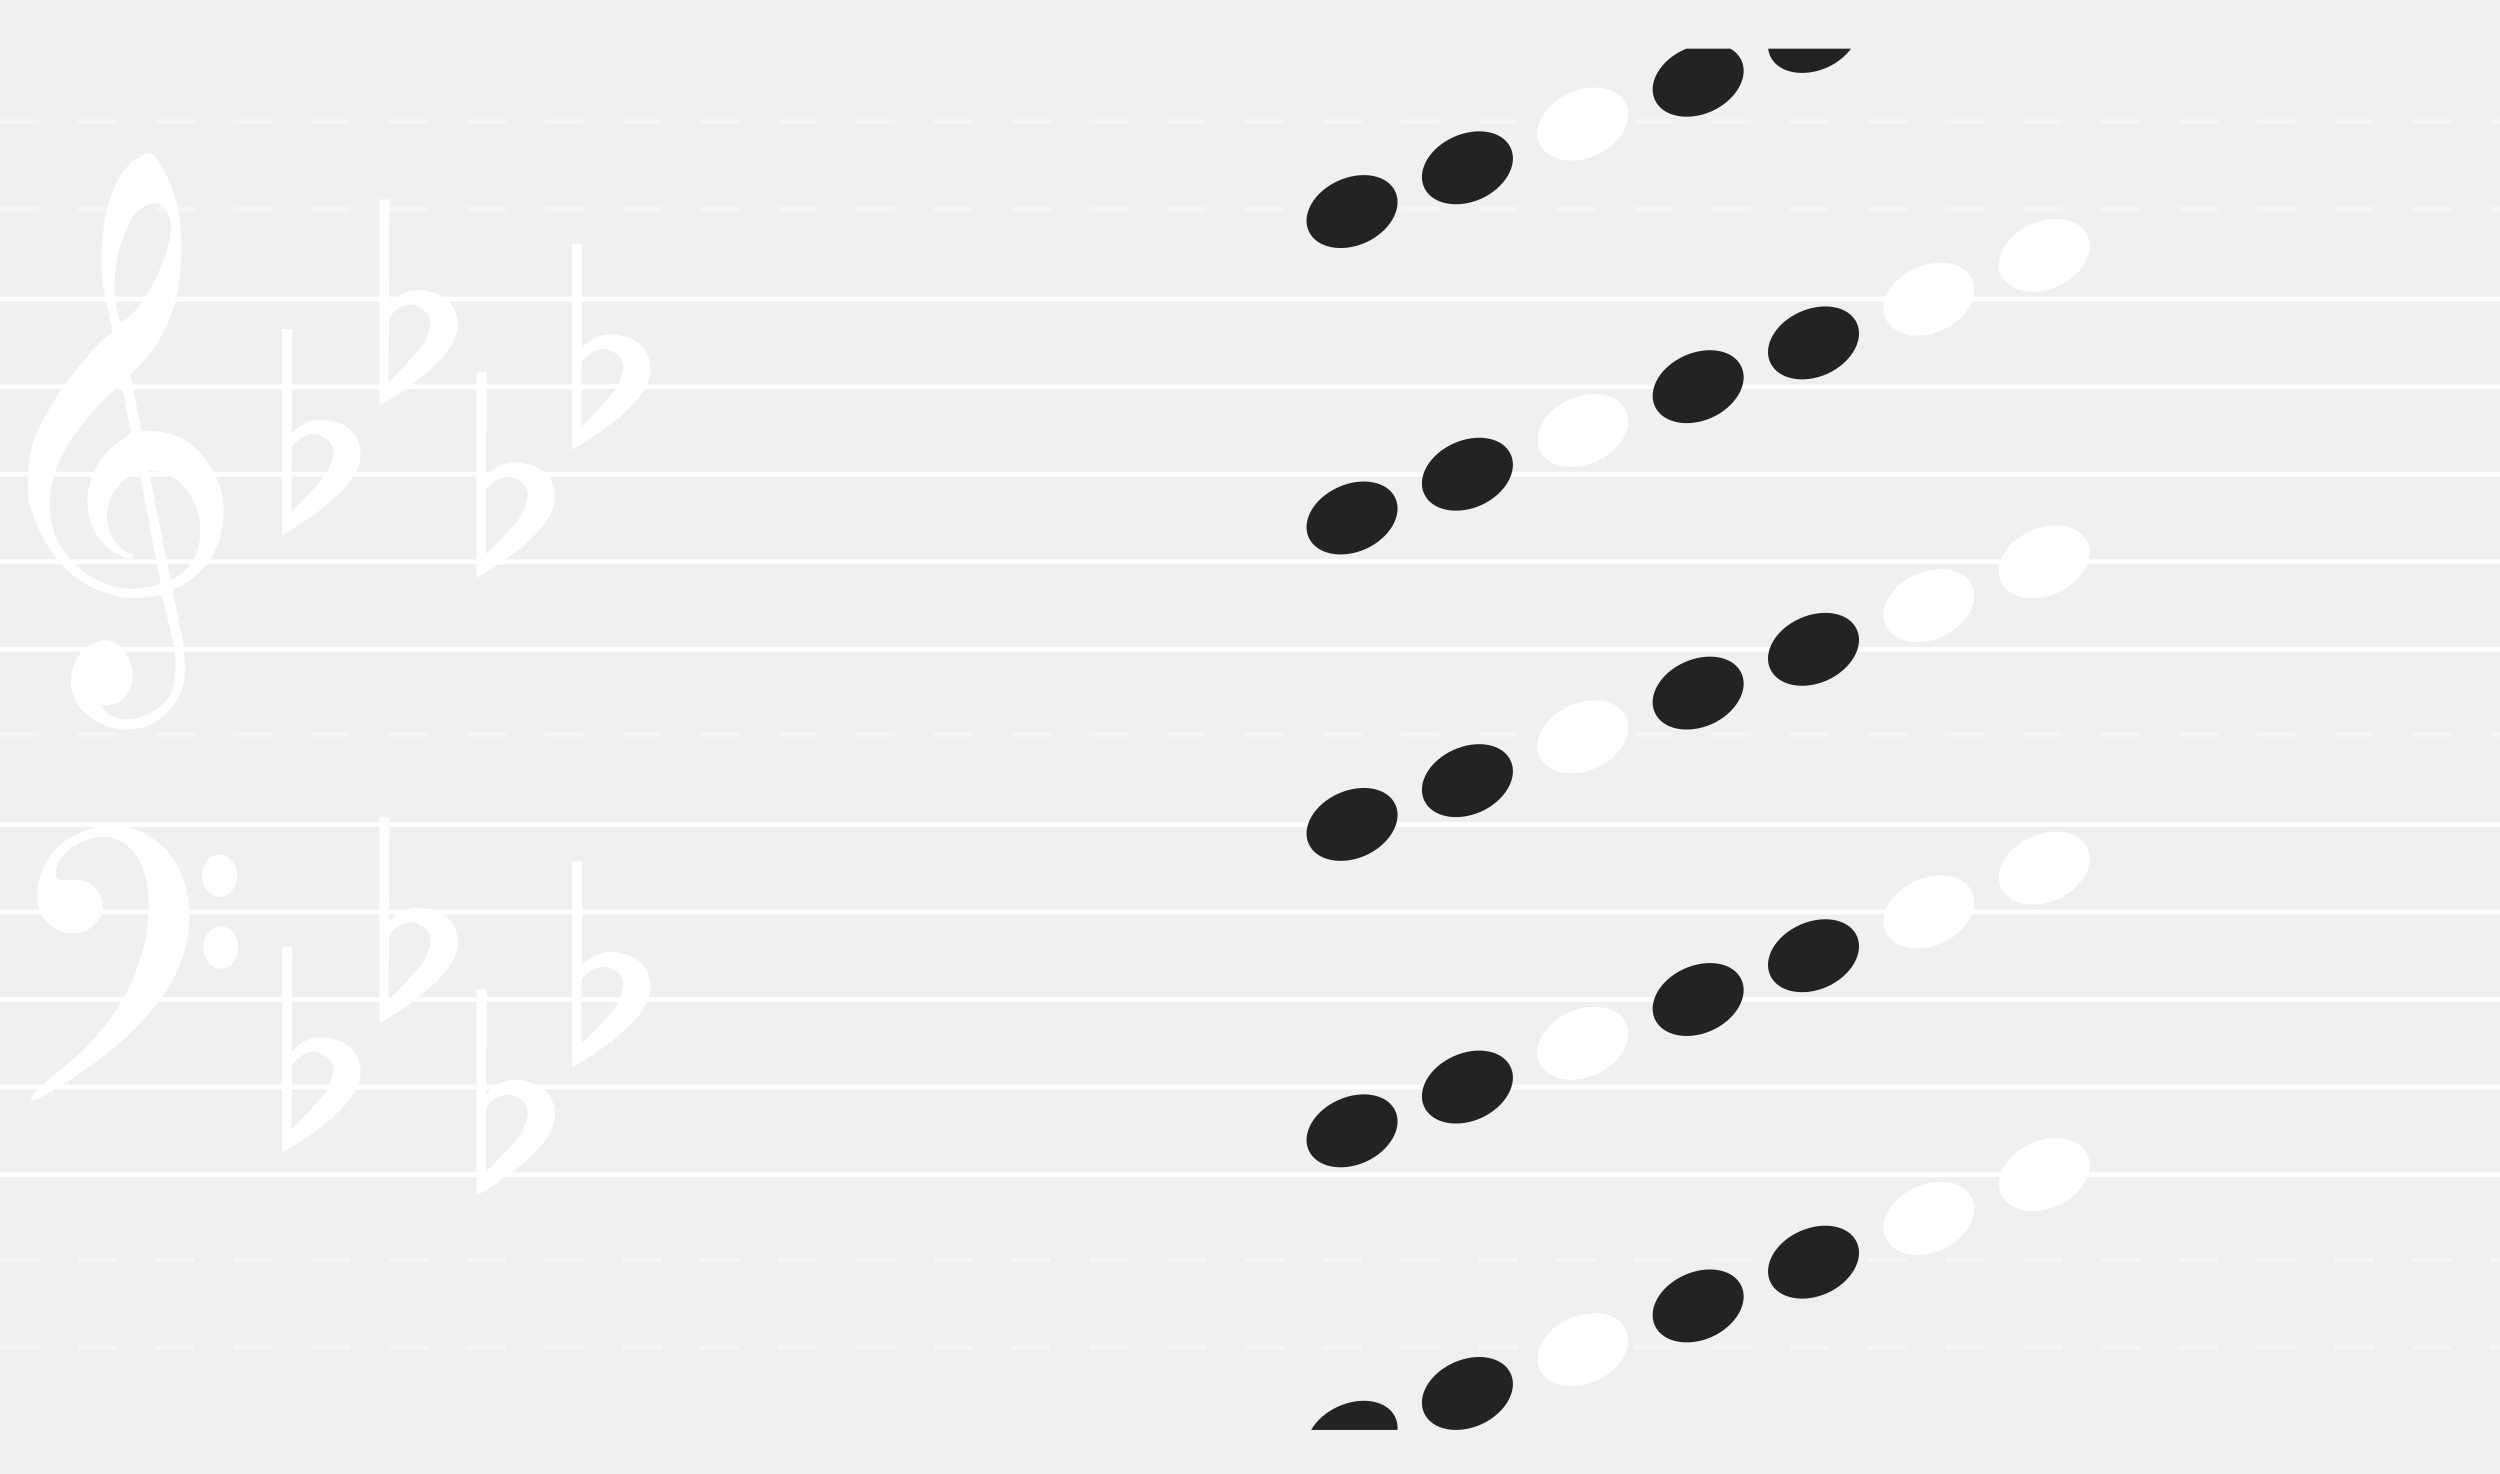
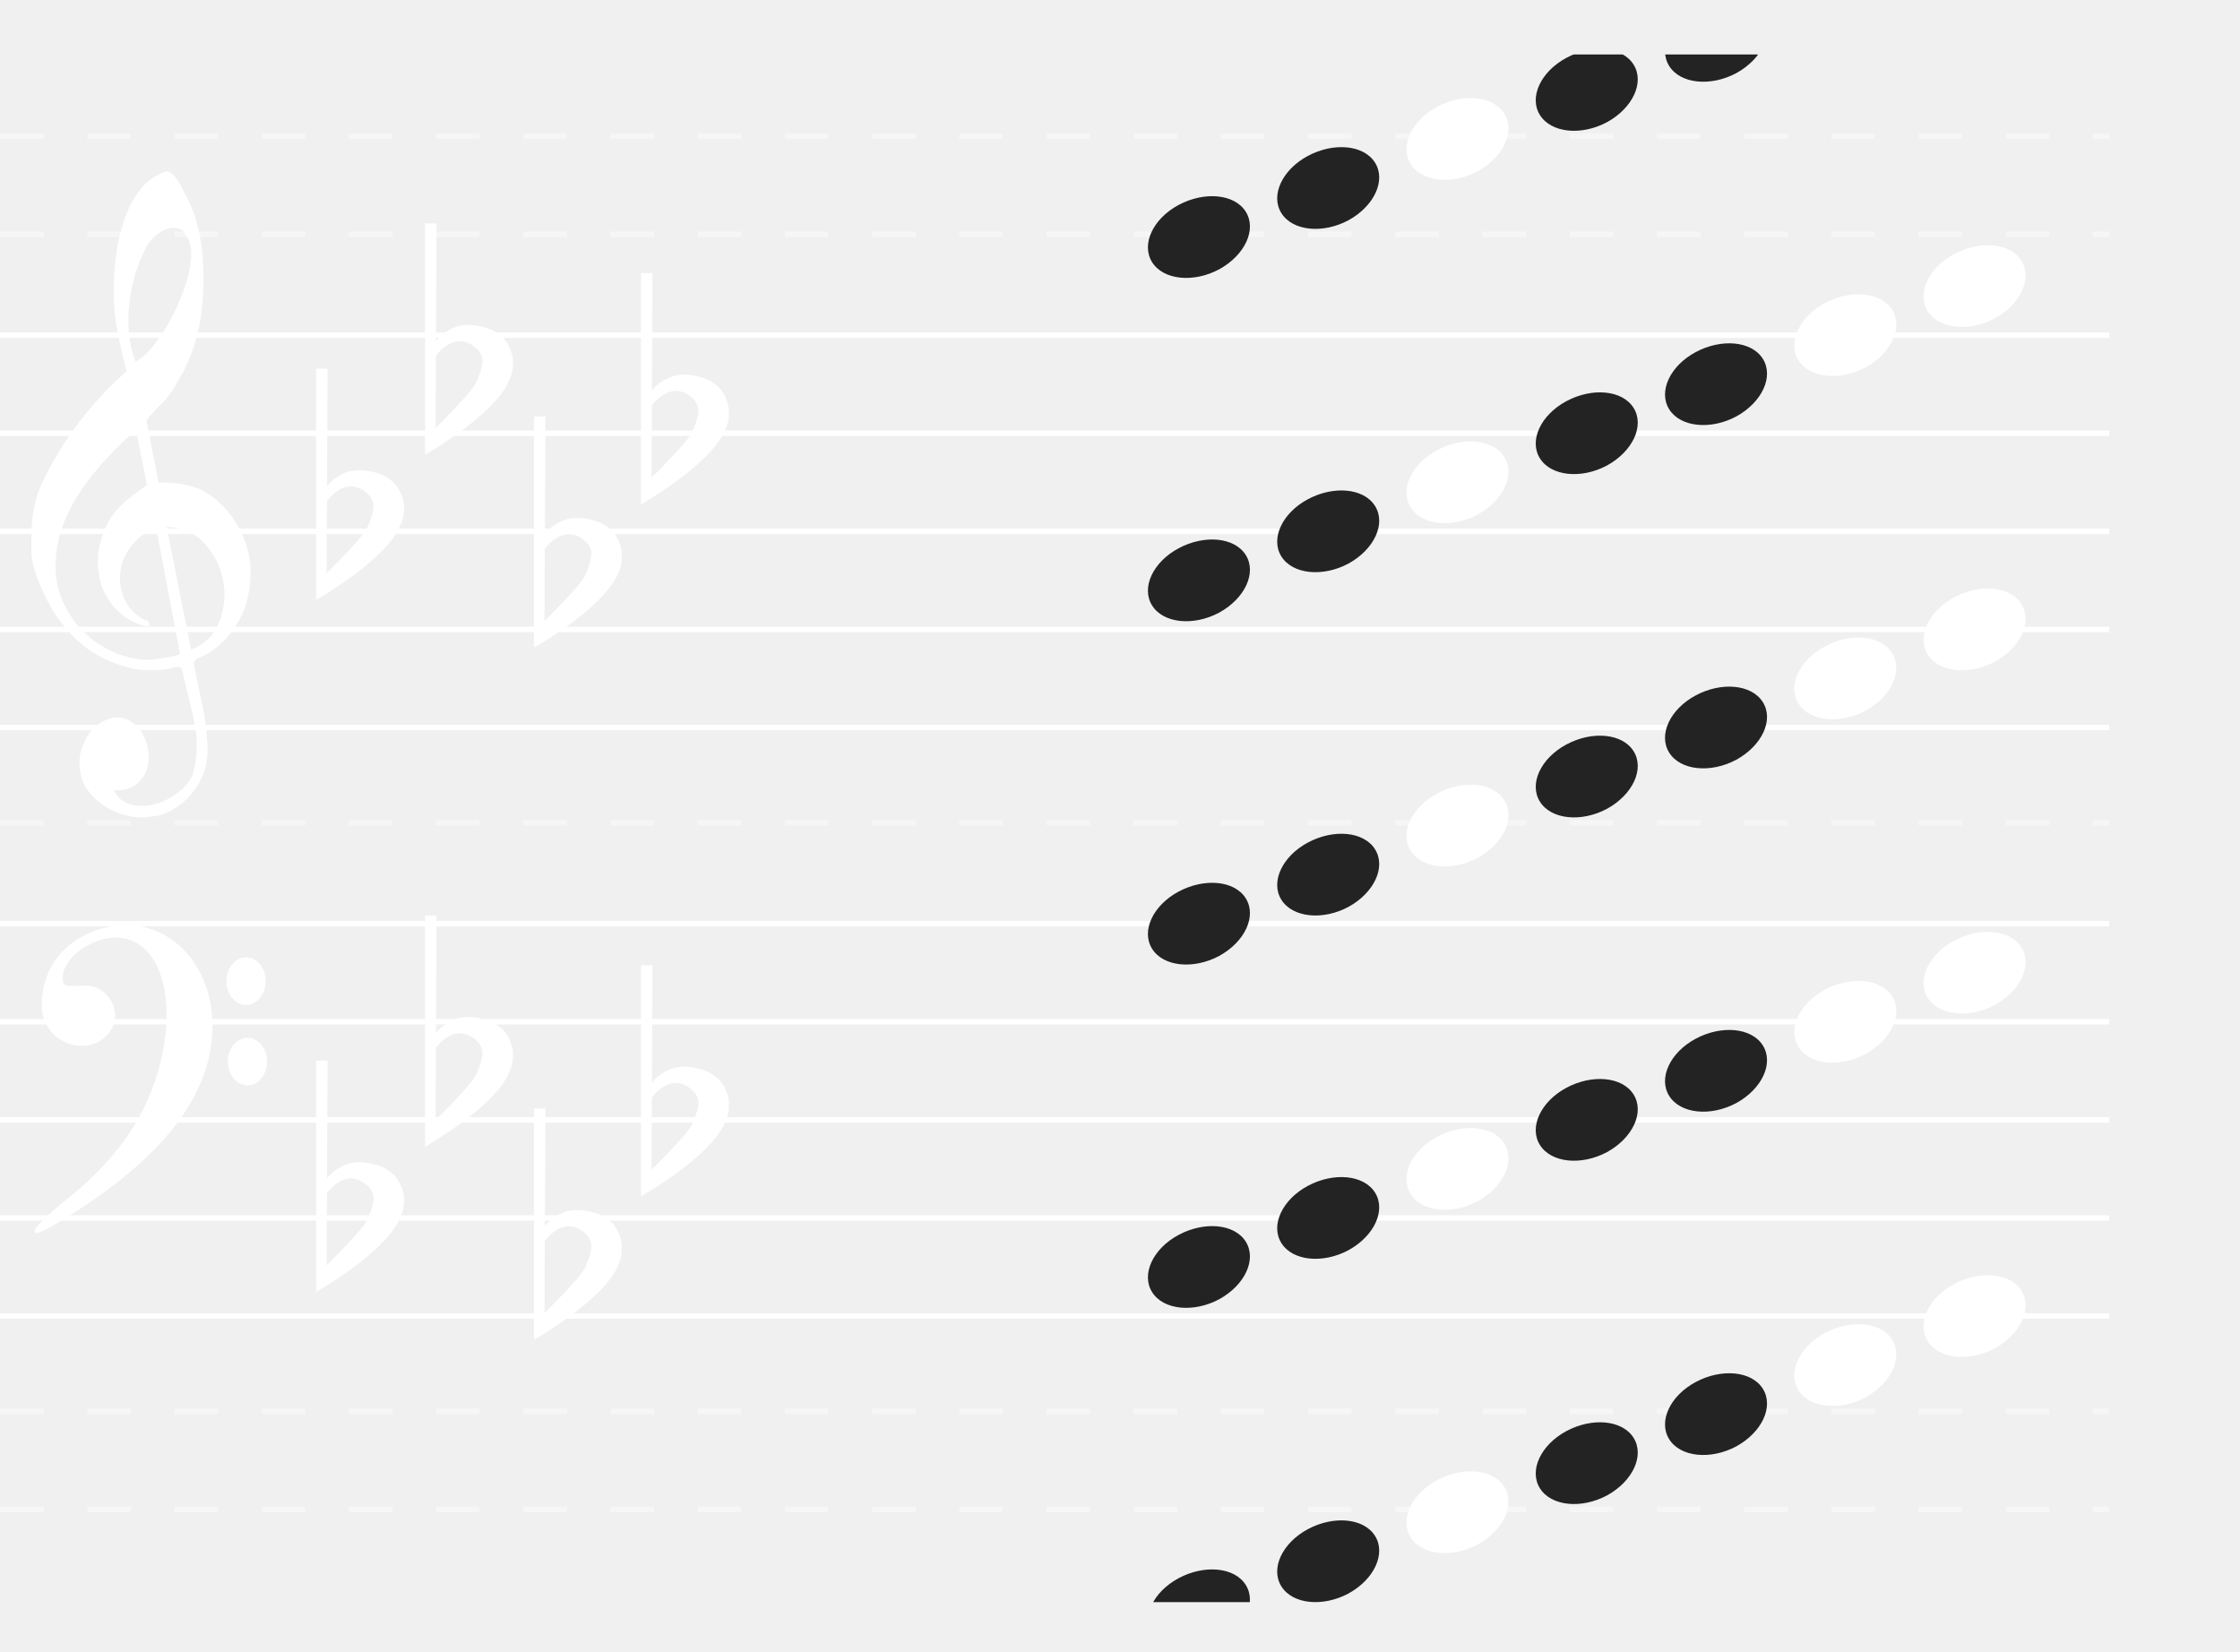
- <svg xmlns="http://www.w3.org/2000/svg" width="514" height="303" viewBox="0 0 514 303" fill="none">
-   <line y1="25" x2="514" y2="25" stroke="white" stroke-opacity="0.4" stroke-dasharray="8 8" />
-   <line y1="43" x2="514" y2="43" stroke="white" stroke-opacity="0.4" stroke-dasharray="8 8" />
-   <path d="M0 61.5H514" stroke="white" />
-   <path d="M0 79.5H514" stroke="white" />
-   <path d="M0 97.5H514" stroke="white" />
-   <path d="M0 115.5H514" stroke="white" />
-   <path d="M0 133.5H514" stroke="white" />
-   <line x1="4.2447e-08" y1="151" x2="514" y2="151" stroke="white" stroke-opacity="0.4" stroke-dasharray="8 8" />
-   <path d="M0 169.5H514" stroke="white" />
-   <path d="M0 187.5H514" stroke="white" />
-   <path d="M0 205.5H514" stroke="white" />
-   <path d="M0 223.5H514" stroke="white" />
-   <path d="M0 241.5H514" stroke="white" />
-   <line x1="4.2447e-08" y1="259" x2="514" y2="259" stroke="white" stroke-opacity="0.4" stroke-dasharray="8 8" />
-   <line x1="4.2447e-08" y1="277" x2="514" y2="277" stroke="white" stroke-opacity="0.4" stroke-dasharray="8 8" />
+ <svg xmlns="http://www.w3.org/2000/svg" width="411" height="303" viewBox="0 0 411 303" fill="none">
+   <line y1="25" x2="387" y2="25" stroke="white" stroke-opacity="0.4" stroke-dasharray="8 8" />
+   <line y1="43" x2="387" y2="43" stroke="white" stroke-opacity="0.4" stroke-dasharray="8 8" />
+   <path d="M0 61.5H387" stroke="white" />
+   <path d="M0 79.5H387" stroke="white" />
+   <path d="M0 97.5H387" stroke="white" />
+   <path d="M0 115.5H387" stroke="white" />
+   <path d="M0 133.5H387" stroke="white" />
+   <line x1="4.2447e-08" y1="151" x2="387" y2="151" stroke="white" stroke-opacity="0.4" stroke-dasharray="8 8" />
+   <path d="M0 169.5H387" stroke="white" />
+   <path d="M0 187.5H387" stroke="white" />
+   <path d="M0 205.5H387" stroke="white" />
+   <path d="M0 223.5H387" stroke="white" />
+   <path d="M0 241.5H387" stroke="white" />
+   <line x1="4.2447e-08" y1="259" x2="387" y2="259" stroke="white" stroke-opacity="0.4" stroke-dasharray="8 8" />
+   <line x1="4.2447e-08" y1="277" x2="387" y2="277" stroke="white" stroke-opacity="0.4" stroke-dasharray="8 8" />
  <path d="M28.663 96.938C26.878 97.542 25.403 98.563 24.238 99.999C23.073 101.435 22.363 103.004 22.108 104.705C21.853 106.406 22.062 108.088 22.736 109.751C23.41 111.414 24.675 112.756 26.532 113.777C26.969 113.777 27.242 113.966 27.352 114.344C27.461 114.722 27.297 114.91 26.86 114.91C25.076 114.533 23.51 113.758 22.162 112.586C19.649 110.431 18.266 107.654 18.011 104.252C17.865 102.551 18.02 100.907 18.475 99.319C18.93 97.731 19.558 96.276 20.36 94.953C21.343 93.555 22.508 92.345 23.856 91.325C23.928 91.249 24.138 91.079 24.484 90.814C24.83 90.55 25.167 90.304 25.494 90.077C25.822 89.851 26.314 89.491 26.969 89L24.948 78.908C23.164 80.457 21.398 82.168 19.65 84.039C17.901 85.91 16.317 87.885 14.897 89.964C13.477 92.043 12.339 94.245 11.483 96.569C10.627 98.894 10.199 101.341 10.199 103.912C10.199 106.293 10.682 108.532 11.647 110.63C12.612 112.728 13.896 114.552 15.498 116.101C17.1 117.651 18.948 118.87 21.043 119.759C23.137 120.647 25.258 121.091 27.406 121.091C27.48 121.091 27.816 121.053 28.417 120.977C29.018 120.902 29.655 120.808 30.329 120.694C31.003 120.581 31.622 120.458 32.186 120.325C32.75 120.193 33.033 120.051 33.033 119.9L32.705 118.313C31.285 110.866 29.937 103.741 28.663 96.938ZM30.575 96.711L35.054 119.22C37.64 118.199 39.387 116.451 40.298 113.975C41.209 111.5 41.417 108.986 40.926 106.435C40.434 103.883 39.278 101.624 37.457 99.659C35.637 97.693 33.342 96.711 30.575 96.711ZM24.839 66.378C25.968 65.772 27.015 64.866 27.98 63.656C28.945 62.447 29.837 61.152 30.657 59.772C31.476 58.393 32.186 56.985 32.787 55.548C33.388 54.112 33.87 52.808 34.234 51.636C34.635 50.389 34.908 48.99 35.054 47.441C35.2 45.891 34.963 44.587 34.344 43.528C33.907 42.584 33.334 42.036 32.623 41.884C31.913 41.733 31.203 41.79 30.493 42.054C29.783 42.319 29.109 42.744 28.471 43.33C27.834 43.916 27.37 44.435 27.079 44.889C26.277 46.363 25.576 48.007 24.976 49.822C24.375 51.636 23.965 53.517 23.747 55.464C23.528 57.41 23.501 59.281 23.665 61.077C23.828 62.872 24.22 64.639 24.839 66.378ZM23.2 68.135C22.581 65.641 22.035 63.193 21.561 60.793C21.088 58.393 20.851 55.926 20.851 53.394C20.851 51.542 20.979 49.51 21.234 47.299C21.489 45.088 21.953 42.933 22.627 40.835C23.3 38.737 24.229 36.857 25.413 35.194C26.596 33.531 28.171 32.321 30.138 31.565C30.32 31.49 30.502 31.452 30.684 31.452C30.939 31.452 31.239 31.603 31.585 31.906C31.931 32.208 32.295 32.652 32.678 33.238C33.06 33.824 33.397 34.428 33.688 35.052C33.979 35.676 34.198 36.101 34.344 36.328C35.327 38.256 36.046 40.306 36.502 42.479C36.957 44.653 37.221 46.817 37.294 48.971C37.439 52.222 37.266 55.435 36.775 58.61C36.283 61.785 35.291 64.885 33.797 67.908C33.288 68.816 32.769 69.732 32.241 70.658C31.713 71.585 31.085 72.482 30.356 73.351C30.211 73.503 29.947 73.777 29.564 74.173C29.181 74.57 28.79 74.977 28.389 75.392C27.989 75.808 27.634 76.196 27.324 76.554C27.015 76.914 26.86 77.131 26.86 77.207L29.099 88.546C29.114 88.621 30.22 88.546 30.22 88.546C32.357 88.574 34.619 88.933 36.584 89.737C38.477 90.644 40.107 91.891 41.473 93.479C42.838 95.067 43.93 96.853 44.75 98.837C45.569 100.821 45.979 102.834 45.979 104.875C45.979 106.916 45.687 108.995 45.105 111.112C43.612 115.119 41.227 118.086 37.949 120.013C37.585 120.24 37.066 120.496 36.392 120.779C35.719 121.062 35.455 121.507 35.6 122.111C36.474 126.23 37.066 129.063 37.376 130.616C37.685 132.168 37.913 134.172 38.058 136.626C38.204 138.973 37.812 141.084 36.884 142.972C35.955 144.869 34.708 146.407 33.142 147.595C31.576 148.79 30.147 149.484 28.854 149.698C27.561 149.906 26.678 150.006 26.205 150.006C24.566 150.006 22.963 149.684 21.398 149.04C19.467 148.289 17.847 147.137 16.536 145.584C15.225 144.031 14.569 142.142 14.569 139.917C14.569 138.515 14.961 137.077 15.744 135.603C16.527 134.129 17.556 133.07 18.83 132.433C20.25 131.675 21.534 131.467 22.681 131.803C23.828 132.147 24.775 132.791 25.522 133.735C26.268 134.68 26.787 135.825 27.079 137.163C27.37 138.508 27.352 139.76 27.024 140.933C26.696 142.107 26.032 143.101 25.03 143.91C24.029 144.725 22.636 145.09 20.851 145.019C21.58 146.378 22.599 147.237 23.91 147.595C25.221 147.96 26.569 147.981 27.952 147.68C29.337 147.38 30.638 146.822 31.858 146.006C33.078 145.198 34.035 144.318 34.726 143.373C35.163 142.693 35.491 141.806 35.71 140.711C35.928 139.61 36.056 138.472 36.092 137.277C36.128 136.089 36.092 135.159 35.983 134.501C35.873 133.835 35.691 132.805 35.436 131.41C34.344 126.838 33.652 123.962 33.36 122.788C33.215 122.414 32.823 122.291 32.186 122.423C31.549 122.556 31.012 122.679 30.575 122.788C27.443 123.21 24.821 123.017 22.709 122.225C19.431 121.318 16.545 119.701 14.05 117.377C11.556 115.053 9.553 112.237 8.042 108.929C6.53 105.622 5.775 103.108 5.775 101.388C5.775 99.669 5.775 98.582 5.775 98.128C5.775 95.067 6.285 92.194 7.304 89.51C9.234 85.314 11.52 81.459 14.16 77.944C16.8 74.429 19.813 71.159 23.2 68.135Z" fill="white" />
  <path d="M49.003 194.808C49.003 197.22 47.391 199.175 45.404 199.175C43.416 199.175 41.805 197.22 41.805 194.808C41.805 192.396 43.416 190.441 45.404 190.441C47.391 190.441 49.003 192.396 49.003 194.808ZM48.754 180.042C48.754 182.454 47.143 184.409 45.155 184.409C43.168 184.409 41.556 182.454 41.556 180.042C41.556 177.63 43.168 175.675 45.155 175.675C47.143 175.675 48.754 177.63 48.754 180.042ZM6.368 225.885C6.368 225.261 8.96 222.695 12.128 220.182C18.939 214.778 23.857 208.866 26.718 202.645C33.279 188.379 31.2 173.504 22.457 172.146C17.621 171.394 11.498 175.482 11.498 179.461C11.498 180.938 11.824 181.057 15.369 180.873C19.707 180.649 22.642 185.54 20.295 189.081C16.585 194.678 7.651 191.463 7.651 184.532C7.651 178.458 10.842 173.623 16.459 171.189C28.479 165.98 39.92 175.583 38.918 190.04C38.097 201.89 29.19 212.956 11.899 223.611C7.797 226.139 6.368 226.726 6.368 225.885Z" fill="white" />
  <path d="M58 194.649H60.104L59.929 232.519L58 237.045V194.649Z" fill="white" />
  <path d="M67.468 223.689C68.169 221.872 68.344 221.474 68.519 220.247C68.695 219.019 67.818 217.967 67.818 217.967C67.818 217.967 65.89 215.688 63.435 216.389C60.98 217.091 59.578 219.545 59.578 219.545V216.915C59.578 216.915 60.455 214.812 63.786 213.584C65.013 213.234 66.591 213.058 69.045 213.76C70.448 214.286 70.448 214.11 72.201 215.513C72.903 216.214 73.779 217.441 74.13 219.545C74.13 221.474 74.13 221.824 73.341 223.689C70.448 230.065 58 237.078 58 237.078L59.841 232.28C59.841 232.28 66.766 225.506 67.468 223.689Z" fill="white" />
  <path d="M77.987 168H80.091L79.915 205.87L77.987 210.396V168Z" fill="white" />
  <path d="M87.454 197.04C88.156 195.223 88.331 194.825 88.506 193.597C88.682 192.37 87.805 191.318 87.805 191.318C87.805 191.318 85.876 189.039 83.422 189.74C80.967 190.442 79.565 192.896 79.565 192.896V190.266C79.565 190.266 80.441 188.162 83.772 186.935C85 186.584 86.578 186.409 89.032 187.11C90.435 187.636 90.435 187.461 92.188 188.864C92.889 189.565 93.766 190.792 94.117 192.896C94.117 194.825 94.117 195.175 93.328 197.04C90.435 203.416 77.987 210.429 77.987 210.429L79.828 205.631C79.828 205.631 86.753 198.857 87.454 197.04Z" fill="white" />
  <path d="M97.974 203.416H100.078L99.903 241.286L97.974 245.812V203.416Z" fill="white" />
  <path d="M107.442 232.455C108.143 230.638 108.318 230.24 108.494 229.013C108.669 227.786 107.792 226.734 107.792 226.734C107.792 226.734 105.864 224.455 103.409 225.156C100.955 225.857 99.552 228.312 99.552 228.312V225.682C99.552 225.682 100.429 223.578 103.76 222.351C104.987 222 106.565 221.825 109.02 222.526C110.422 223.052 110.422 222.877 112.175 224.279C112.877 224.981 113.753 226.208 114.104 228.312C114.104 230.24 114.104 230.591 113.316 232.455C110.422 238.831 97.974 245.844 97.974 245.844L99.816 241.046C99.816 241.046 106.74 234.273 107.442 232.455Z" fill="white" />
  <path d="M117.611 177.117H119.714L119.539 214.987L117.611 219.513V177.117Z" fill="white" />
  <path d="M127.078 206.157C127.779 204.34 127.955 203.942 128.13 202.715C128.305 201.487 127.429 200.435 127.429 200.435C127.429 200.435 125.5 198.156 123.046 198.857C120.591 199.559 119.189 202.013 119.189 202.013V199.383C119.189 199.383 120.065 197.28 123.396 196.052C124.624 195.702 126.202 195.526 128.656 196.228C130.059 196.754 130.059 196.578 131.812 197.981C132.513 198.682 133.39 199.909 133.74 202.013C133.74 203.942 133.74 204.292 132.952 206.157C130.059 212.533 117.611 219.546 117.611 219.546L119.452 214.748C119.452 214.748 126.377 207.974 127.078 206.157Z" fill="white" />
  <path d="M58 67.649H60.104L59.929 105.519L58 110.045V67.649Z" fill="white" />
  <path d="M67.468 96.689C68.169 94.872 68.344 94.474 68.519 93.247C68.695 92.019 67.818 90.967 67.818 90.967C67.818 90.967 65.89 88.688 63.435 89.389C60.98 90.091 59.578 92.545 59.578 92.545V89.915C59.578 89.915 60.455 87.812 63.786 86.584C65.013 86.234 66.591 86.058 69.045 86.76C70.448 87.285 70.448 87.11 72.201 88.513C72.903 89.214 73.779 90.441 74.13 92.545C74.13 94.474 74.13 94.825 73.341 96.689C70.448 103.065 58 110.078 58 110.078L59.841 105.28C59.841 105.28 66.766 98.506 67.468 96.689Z" fill="white" />
  <path d="M77.987 41H80.091L79.915 78.87L77.987 83.396V41Z" fill="white" />
  <path d="M87.454 70.04C88.156 68.222 88.331 67.825 88.506 66.597C88.682 65.37 87.805 64.318 87.805 64.318C87.805 64.318 85.876 62.039 83.422 62.74C80.967 63.441 79.565 65.896 79.565 65.896V63.266C79.565 63.266 80.441 61.162 83.772 59.935C85 59.584 86.578 59.409 89.032 60.11C90.435 60.636 90.435 60.461 92.188 61.864C92.889 62.565 93.766 63.792 94.117 65.896C94.117 67.825 94.117 68.175 93.328 70.04C90.435 76.415 77.987 83.428 77.987 83.428L79.828 78.631C79.828 78.631 86.753 71.857 87.454 70.04Z" fill="white" />
  <path d="M97.974 76.416H100.078L99.903 114.286L97.974 118.812V76.416Z" fill="white" />
  <path d="M107.442 105.455C108.143 103.638 108.318 103.24 108.494 102.013C108.669 100.786 107.792 99.734 107.792 99.734C107.792 99.734 105.864 97.454 103.409 98.156C100.955 98.857 99.552 101.312 99.552 101.312V98.682C99.552 98.682 100.429 96.578 103.76 95.351C104.987 95 106.565 94.825 109.02 95.526C110.422 96.052 110.422 95.877 112.175 97.279C112.877 97.981 113.753 99.208 114.104 101.312C114.104 103.24 114.104 103.591 113.316 105.455C110.422 111.831 97.974 118.844 97.974 118.844L99.816 114.046C99.816 114.046 106.74 107.273 107.442 105.455Z" fill="white" />
  <path d="M117.611 50.117H119.714L119.539 87.987L117.611 92.513V50.117Z" fill="white" />
  <path d="M127.078 79.157C127.779 77.34 127.955 76.942 128.13 75.715C128.305 74.487 127.429 73.435 127.429 73.435C127.429 73.435 125.5 71.156 123.046 71.857C120.591 72.559 119.189 75.013 119.189 75.013V72.383C119.189 72.383 120.065 70.279 123.396 69.052C124.624 68.702 126.202 68.526 128.656 69.228C130.059 69.754 130.059 69.578 131.812 70.981C132.513 71.682 133.39 72.909 133.74 75.013C133.74 76.942 133.74 77.293 132.952 79.157C130.059 85.533 117.611 92.546 117.611 92.546L119.452 87.748C119.452 87.748 126.377 80.974 127.078 79.157Z" fill="white" />
  <g clip-path="url(#clip0_25_4190)">
-     <path d="M269.396 48.121C267.333 44.844 269.544 40.134 274.26 37.608C278.977 35.083 284.504 35.561 286.568 38.837C288.631 42.114 286.42 46.824 281.704 49.418C276.987 51.944 271.46 51.398 269.396 48.121Z" fill="#232323" />
-     <path d="M293.116 39.121C291.052 35.844 293.263 31.134 297.98 28.608C302.696 26.083 308.223 26.561 310.287 29.837C312.35 33.114 310.14 37.824 305.423 40.418C300.706 42.944 295.179 42.398 293.116 39.121Z" fill="#232323" />
-     <path d="M316.835 30.121C314.772 26.844 316.983 22.134 321.699 19.608C326.416 17.083 331.943 17.561 334.006 20.837C336.07 24.114 333.859 28.824 329.142 31.418C324.426 33.944 318.899 33.398 316.835 30.121Z" fill="white" />
-     <path d="M340.555 21.121C338.491 17.844 340.702 13.134 345.419 10.608C350.135 8.083 355.662 8.561 357.726 11.837C359.789 15.114 357.579 19.824 352.862 22.418C348.145 24.944 342.618 24.398 340.555 21.121Z" fill="#232323" />
-     <path d="M364.274 12.121C362.211 8.844 364.421 4.134 369.138 1.608C373.855 -0.917 379.382 -0.439 381.445 2.837C383.509 6.114 381.298 10.824 376.581 13.418C371.865 15.944 366.338 15.398 364.274 12.121Z" fill="#232323" />
-     <path d="M269.396 111.121C267.333 107.844 269.544 103.134 274.26 100.608C278.977 98.083 284.504 98.561 286.568 101.837C288.631 105.114 286.42 109.824 281.704 112.418C276.987 114.944 271.46 114.398 269.396 111.121Z" fill="#232323" />
-     <path d="M293.116 102.121C291.052 98.844 293.263 94.134 297.98 91.609C302.696 89.083 308.223 89.561 310.287 92.837C312.35 96.114 310.14 100.824 305.423 103.418C300.706 105.944 295.179 105.398 293.116 102.121Z" fill="#232323" />
-     <path d="M316.835 93.121C314.772 89.844 316.983 85.134 321.699 82.609C326.416 80.083 331.943 80.561 334.006 83.837C336.07 87.114 333.859 91.824 329.142 94.418C324.426 96.944 318.899 96.397 316.835 93.121Z" fill="white" />
-     <path d="M340.555 84.121C338.491 80.844 340.702 76.134 345.419 73.609C350.135 71.083 355.662 71.561 357.726 74.837C359.789 78.114 357.579 82.824 352.862 85.418C348.145 87.944 342.618 87.397 340.555 84.121Z" fill="#232323" />
-     <path d="M364.274 75.121C362.211 71.844 364.421 67.134 369.138 64.609C373.855 62.083 379.382 62.561 381.445 65.837C383.509 69.114 381.298 73.824 376.581 76.418C371.865 78.944 366.338 78.397 364.274 75.121Z" fill="#232323" />
-     <path d="M387.994 66.121C385.93 62.844 388.141 58.134 392.858 55.608C397.574 53.083 403.101 53.561 405.165 56.837C407.228 60.114 405.018 64.824 400.301 67.418C395.584 69.944 390.057 69.397 387.994 66.121Z" fill="white" />
-     <path d="M411.713 57.121C409.65 53.844 411.86 49.134 416.577 46.608C421.294 44.083 426.821 44.561 428.884 47.837C430.948 51.114 428.737 55.824 424.02 58.418C419.304 60.944 413.777 60.398 411.713 57.121Z" fill="white" />
-     <path d="M269.396 174.121C267.333 170.844 269.544 166.134 274.26 163.608C278.977 161.083 284.504 161.561 286.568 164.837C288.631 168.114 286.42 172.824 281.704 175.418C276.987 177.944 271.46 177.398 269.396 174.121Z" fill="#232323" />
-     <path d="M293.116 165.121C291.052 161.844 293.263 157.134 297.98 154.608C302.696 152.083 308.223 152.561 310.287 155.837C312.35 159.114 310.14 163.824 305.423 166.418C300.706 168.944 295.179 168.398 293.116 165.121Z" fill="#232323" />
-     <path d="M316.835 156.121C314.772 152.844 316.983 148.134 321.699 145.608C326.416 143.083 331.943 143.561 334.006 146.837C336.07 150.114 333.859 154.824 329.142 157.418C324.426 159.944 318.899 159.398 316.835 156.121Z" fill="white" />
-     <path d="M340.555 147.121C338.491 143.844 340.702 139.134 345.419 136.608C350.135 134.083 355.662 134.561 357.726 137.837C359.789 141.114 357.579 145.824 352.862 148.418C348.145 150.944 342.618 150.398 340.555 147.121Z" fill="#232323" />
-     <path d="M364.274 138.121C362.211 134.844 364.421 130.134 369.138 127.608C373.855 125.083 379.382 125.561 381.445 128.837C383.509 132.114 381.298 136.824 376.581 139.418C371.865 141.944 366.338 141.398 364.274 138.121Z" fill="#232323" />
-     <path d="M387.994 129.121C385.93 125.844 388.141 121.134 392.858 118.608C397.574 116.083 403.101 116.561 405.165 119.837C407.228 123.114 405.018 127.824 400.301 130.418C395.584 132.944 390.057 132.398 387.994 129.121Z" fill="white" />
-     <path d="M411.713 120.121C409.65 116.844 411.86 112.134 416.577 109.608C421.294 107.083 426.821 107.561 428.884 110.837C430.948 114.114 428.737 118.824 424.02 121.418C419.304 123.944 413.777 123.398 411.713 120.121Z" fill="white" />
-     <path d="M269.396 237.121C267.333 233.844 269.544 229.134 274.26 226.608C278.977 224.083 284.504 224.561 286.568 227.837C288.631 231.114 286.42 235.824 281.704 238.418C276.987 240.944 271.46 240.398 269.396 237.121Z" fill="#232323" />
-     <path d="M293.116 228.121C291.052 224.844 293.263 220.134 297.98 217.608C302.696 215.083 308.223 215.561 310.287 218.837C312.35 222.114 310.14 226.824 305.423 229.418C300.706 231.944 295.179 231.398 293.116 228.121Z" fill="#232323" />
-     <path d="M316.835 219.121C314.772 215.844 316.983 211.134 321.699 208.608C326.416 206.083 331.943 206.561 334.006 209.837C336.07 213.114 333.859 217.824 329.142 220.418C324.426 222.944 318.899 222.398 316.835 219.121Z" fill="white" />
-     <path d="M340.555 210.121C338.491 206.844 340.702 202.134 345.419 199.608C350.135 197.083 355.662 197.561 357.726 200.837C359.789 204.114 357.579 208.824 352.862 211.418C348.145 213.944 342.618 213.398 340.555 210.121Z" fill="#232323" />
-     <path d="M364.274 201.121C362.211 197.844 364.421 193.134 369.138 190.608C373.855 188.083 379.382 188.561 381.445 191.837C383.509 195.114 381.298 199.824 376.581 202.418C371.865 204.944 366.338 204.398 364.274 201.121Z" fill="#232323" />
-     <path d="M387.994 192.121C385.93 188.844 388.141 184.134 392.858 181.608C397.574 179.083 403.101 179.561 405.165 182.837C407.228 186.114 405.018 190.824 400.301 193.418C395.584 195.944 390.057 195.398 387.994 192.121Z" fill="white" />
-     <path d="M411.713 183.121C409.65 179.844 411.86 175.134 416.577 172.608C421.294 170.083 426.821 170.561 428.884 173.837C430.948 177.114 428.737 181.824 424.02 184.418C419.304 186.944 413.777 186.398 411.713 183.121Z" fill="white" />
-     <path d="M269.396 300.121C267.333 296.844 269.544 292.134 274.26 289.608C278.977 287.083 284.504 287.561 286.568 290.837C288.631 294.114 286.42 298.824 281.704 301.418C276.987 303.944 271.46 303.398 269.396 300.121Z" fill="#232323" />
-     <path d="M293.116 291.121C291.052 287.844 293.263 283.134 297.98 280.608C302.696 278.083 308.223 278.561 310.287 281.837C312.35 285.114 310.14 289.824 305.423 292.418C300.706 294.944 295.179 294.398 293.116 291.121Z" fill="#232323" />
-     <path d="M316.835 282.121C314.772 278.844 316.983 274.134 321.699 271.608C326.416 269.083 331.943 269.561 334.006 272.837C336.07 276.114 333.859 280.824 329.142 283.418C324.426 285.944 318.899 285.398 316.835 282.121Z" fill="white" />
-     <path d="M340.555 273.121C338.491 269.844 340.702 265.134 345.419 262.608C350.135 260.083 355.662 260.561 357.726 263.837C359.789 267.114 357.579 271.824 352.862 274.418C348.145 276.944 342.618 276.398 340.555 273.121Z" fill="#232323" />
-     <path d="M364.274 264.121C362.211 260.844 364.421 256.134 369.138 253.608C373.855 251.083 379.382 251.561 381.445 254.837C383.509 258.114 381.298 262.824 376.581 265.418C371.865 267.944 366.338 267.398 364.274 264.121Z" fill="#232323" />
-     <path d="M387.994 255.121C385.93 251.844 388.141 247.134 392.858 244.608C397.574 242.083 403.101 242.561 405.165 245.837C407.228 249.114 405.018 253.824 400.301 256.418C395.584 258.944 390.057 258.398 387.994 255.121Z" fill="white" />
-     <path d="M411.713 246.121C409.65 242.844 411.86 238.134 416.577 235.608C421.294 233.083 426.821 233.561 428.884 236.837C430.948 240.114 428.737 244.824 424.02 247.418C419.304 249.944 413.777 249.398 411.713 246.121Z" fill="white" />
+     <path d="M211.396 48.121C209.333 44.844 211.544 40.134 216.26 37.608C220.977 35.083 226.504 35.561 228.568 38.837C230.631 42.114 228.42 46.824 223.704 49.418C218.987 51.944 213.46 51.398 211.396 48.121Z" fill="#232323" />
+     <path d="M235.116 39.121C233.052 35.844 235.263 31.134 239.98 28.608C244.696 26.083 250.223 26.561 252.287 29.837C254.35 33.114 252.14 37.824 247.423 40.418C242.706 42.944 237.179 42.398 235.116 39.121Z" fill="#232323" />
+     <path d="M258.835 30.121C256.772 26.844 258.983 22.134 263.699 19.608C268.416 17.083 273.943 17.561 276.006 20.837C278.07 24.114 275.859 28.824 271.142 31.418C266.426 33.944 260.899 33.398 258.835 30.121Z" fill="white" />
+     <path d="M282.555 21.121C280.491 17.844 282.702 13.134 287.419 10.608C292.135 8.083 297.662 8.561 299.726 11.837C301.789 15.114 299.579 19.824 294.862 22.418C290.145 24.944 284.618 24.398 282.555 21.121Z" fill="#232323" />
+     <path d="M306.274 12.121C304.211 8.844 306.421 4.134 311.138 1.608C315.855 -0.917 321.382 -0.439 323.445 2.837C325.509 6.114 323.298 10.824 318.581 13.418C313.865 15.944 308.338 15.398 306.274 12.121Z" fill="#232323" />
+     <path d="M211.396 111.121C209.333 107.844 211.544 103.134 216.26 100.608C220.977 98.083 226.504 98.561 228.568 101.837C230.631 105.114 228.42 109.824 223.704 112.418C218.987 114.944 213.46 114.398 211.396 111.121Z" fill="#232323" />
+     <path d="M235.116 102.121C233.052 98.844 235.263 94.134 239.98 91.609C244.696 89.083 250.223 89.561 252.287 92.837C254.35 96.114 252.14 100.824 247.423 103.418C242.706 105.944 237.179 105.398 235.116 102.121Z" fill="#232323" />
+     <path d="M258.835 93.121C256.772 89.844 258.983 85.134 263.699 82.609C268.416 80.083 273.943 80.561 276.006 83.837C278.07 87.114 275.859 91.824 271.142 94.418C266.426 96.944 260.899 96.397 258.835 93.121Z" fill="white" />
+     <path d="M282.555 84.121C280.491 80.844 282.702 76.134 287.419 73.609C292.135 71.083 297.662 71.561 299.726 74.837C301.789 78.114 299.579 82.824 294.862 85.418C290.145 87.944 284.618 87.397 282.555 84.121Z" fill="#232323" />
+     <path d="M306.274 75.121C304.211 71.844 306.421 67.134 311.138 64.609C315.855 62.083 321.382 62.561 323.445 65.837C325.509 69.114 323.298 73.824 318.581 76.418C313.865 78.944 308.338 78.397 306.274 75.121Z" fill="#232323" />
+     <path d="M329.994 66.121C327.93 62.844 330.141 58.134 334.858 55.608C339.574 53.083 345.101 53.561 347.165 56.837C349.228 60.114 347.018 64.824 342.301 67.418C337.584 69.944 332.057 69.397 329.994 66.121Z" fill="white" />
+     <path d="M353.713 57.121C351.65 53.844 353.86 49.134 358.577 46.608C363.294 44.083 368.821 44.561 370.884 47.837C372.948 51.114 370.737 55.824 366.02 58.418C361.304 60.944 355.777 60.398 353.713 57.121Z" fill="white" />
+     <path d="M211.396 174.121C209.333 170.844 211.544 166.134 216.26 163.608C220.977 161.083 226.504 161.561 228.568 164.837C230.631 168.114 228.42 172.824 223.704 175.418C218.987 177.944 213.46 177.398 211.396 174.121Z" fill="#232323" />
+     <path d="M235.116 165.121C233.052 161.844 235.263 157.134 239.98 154.608C244.696 152.083 250.223 152.561 252.287 155.837C254.35 159.114 252.14 163.824 247.423 166.418C242.706 168.944 237.179 168.398 235.116 165.121Z" fill="#232323" />
+     <path d="M258.835 156.121C256.772 152.844 258.983 148.134 263.699 145.608C268.416 143.083 273.943 143.561 276.006 146.837C278.07 150.114 275.859 154.824 271.142 157.418C266.426 159.944 260.899 159.398 258.835 156.121Z" fill="white" />
+     <path d="M282.555 147.121C280.491 143.844 282.702 139.134 287.419 136.608C292.135 134.083 297.662 134.561 299.726 137.837C301.789 141.114 299.579 145.824 294.862 148.418C290.145 150.944 284.618 150.398 282.555 147.121Z" fill="#232323" />
+     <path d="M306.274 138.121C304.211 134.844 306.421 130.134 311.138 127.608C315.855 125.083 321.382 125.561 323.445 128.837C325.509 132.114 323.298 136.824 318.581 139.418C313.865 141.944 308.338 141.398 306.274 138.121Z" fill="#232323" />
+     <path d="M329.994 129.121C327.93 125.844 330.141 121.134 334.858 118.608C339.574 116.083 345.101 116.561 347.165 119.837C349.228 123.114 347.018 127.824 342.301 130.418C337.584 132.944 332.057 132.398 329.994 129.121Z" fill="white" />
+     <path d="M353.713 120.121C351.65 116.844 353.86 112.134 358.577 109.608C363.294 107.083 368.821 107.561 370.884 110.837C372.948 114.114 370.737 118.824 366.02 121.418C361.304 123.944 355.777 123.398 353.713 120.121Z" fill="white" />
+     <path d="M211.396 237.121C209.333 233.844 211.544 229.134 216.26 226.608C220.977 224.083 226.504 224.561 228.568 227.837C230.631 231.114 228.42 235.824 223.704 238.418C218.987 240.944 213.46 240.398 211.396 237.121Z" fill="#232323" />
+     <path d="M235.116 228.121C233.052 224.844 235.263 220.134 239.98 217.608C244.696 215.083 250.223 215.561 252.287 218.837C254.35 222.114 252.14 226.824 247.423 229.418C242.706 231.944 237.179 231.398 235.116 228.121Z" fill="#232323" />
+     <path d="M258.835 219.121C256.772 215.844 258.983 211.134 263.699 208.608C268.416 206.083 273.943 206.561 276.006 209.837C278.07 213.114 275.859 217.824 271.142 220.418C266.426 222.944 260.899 222.398 258.835 219.121Z" fill="white" />
+     <path d="M282.555 210.121C280.491 206.844 282.702 202.134 287.419 199.608C292.135 197.083 297.662 197.561 299.726 200.837C301.789 204.114 299.579 208.824 294.862 211.418C290.145 213.944 284.618 213.398 282.555 210.121Z" fill="#232323" />
+     <path d="M306.274 201.121C304.211 197.844 306.421 193.134 311.138 190.608C315.855 188.083 321.382 188.561 323.445 191.837C325.509 195.114 323.298 199.824 318.581 202.418C313.865 204.944 308.338 204.398 306.274 201.121Z" fill="#232323" />
+     <path d="M329.994 192.121C327.93 188.844 330.141 184.134 334.858 181.608C339.574 179.083 345.101 179.561 347.165 182.837C349.228 186.114 347.018 190.824 342.301 193.418C337.584 195.944 332.057 195.398 329.994 192.121Z" fill="white" />
+     <path d="M353.713 183.121C351.65 179.844 353.86 175.134 358.577 172.608C363.294 170.083 368.821 170.561 370.884 173.837C372.948 177.114 370.737 181.824 366.02 184.418C361.304 186.944 355.777 186.398 353.713 183.121Z" fill="white" />
+     <path d="M211.396 300.121C209.333 296.844 211.544 292.134 216.26 289.608C220.977 287.083 226.504 287.561 228.568 290.837C230.631 294.114 228.42 298.824 223.704 301.418C218.987 303.944 213.46 303.398 211.396 300.121Z" fill="#232323" />
+     <path d="M235.116 291.121C233.052 287.844 235.263 283.134 239.98 280.608C244.696 278.083 250.223 278.561 252.287 281.837C254.35 285.114 252.14 289.824 247.423 292.418C242.706 294.944 237.179 294.398 235.116 291.121Z" fill="#232323" />
+     <path d="M258.835 282.121C256.772 278.844 258.983 274.134 263.699 271.608C268.416 269.083 273.943 269.561 276.006 272.837C278.07 276.114 275.859 280.824 271.142 283.418C266.426 285.944 260.899 285.398 258.835 282.121Z" fill="white" />
+     <path d="M282.555 273.121C280.491 269.844 282.702 265.134 287.419 262.608C292.135 260.083 297.662 260.561 299.726 263.837C301.789 267.114 299.579 271.824 294.862 274.418C290.145 276.944 284.618 276.398 282.555 273.121Z" fill="#232323" />
+     <path d="M306.274 264.121C304.211 260.844 306.421 256.134 311.138 253.608C315.855 251.083 321.382 251.561 323.445 254.837C325.509 258.114 323.298 262.824 318.581 265.418C313.865 267.944 308.338 267.398 306.274 264.121Z" fill="#232323" />
+     <path d="M329.994 255.121C327.93 251.844 330.141 247.134 334.858 244.608C339.574 242.083 345.101 242.561 347.165 245.837C349.228 249.114 347.018 253.824 342.301 256.418C337.584 258.944 332.057 258.398 329.994 255.121Z" fill="white" />
+     <path d="M353.713 246.121C351.65 242.844 353.86 238.134 358.577 235.608C363.294 233.083 368.821 233.561 370.884 236.837C372.948 240.114 370.737 244.824 366.02 247.418C361.304 249.944 355.777 249.398 353.713 246.121Z" fill="white" />
  </g>
  <defs>
    <clipPath id="clip0_25_4190">
-       <rect width="306" height="284" fill="white" transform="translate(208 10)" />
+       <rect width="174" height="284" fill="white" transform="translate(208 10)" />
    </clipPath>
  </defs>
</svg>
